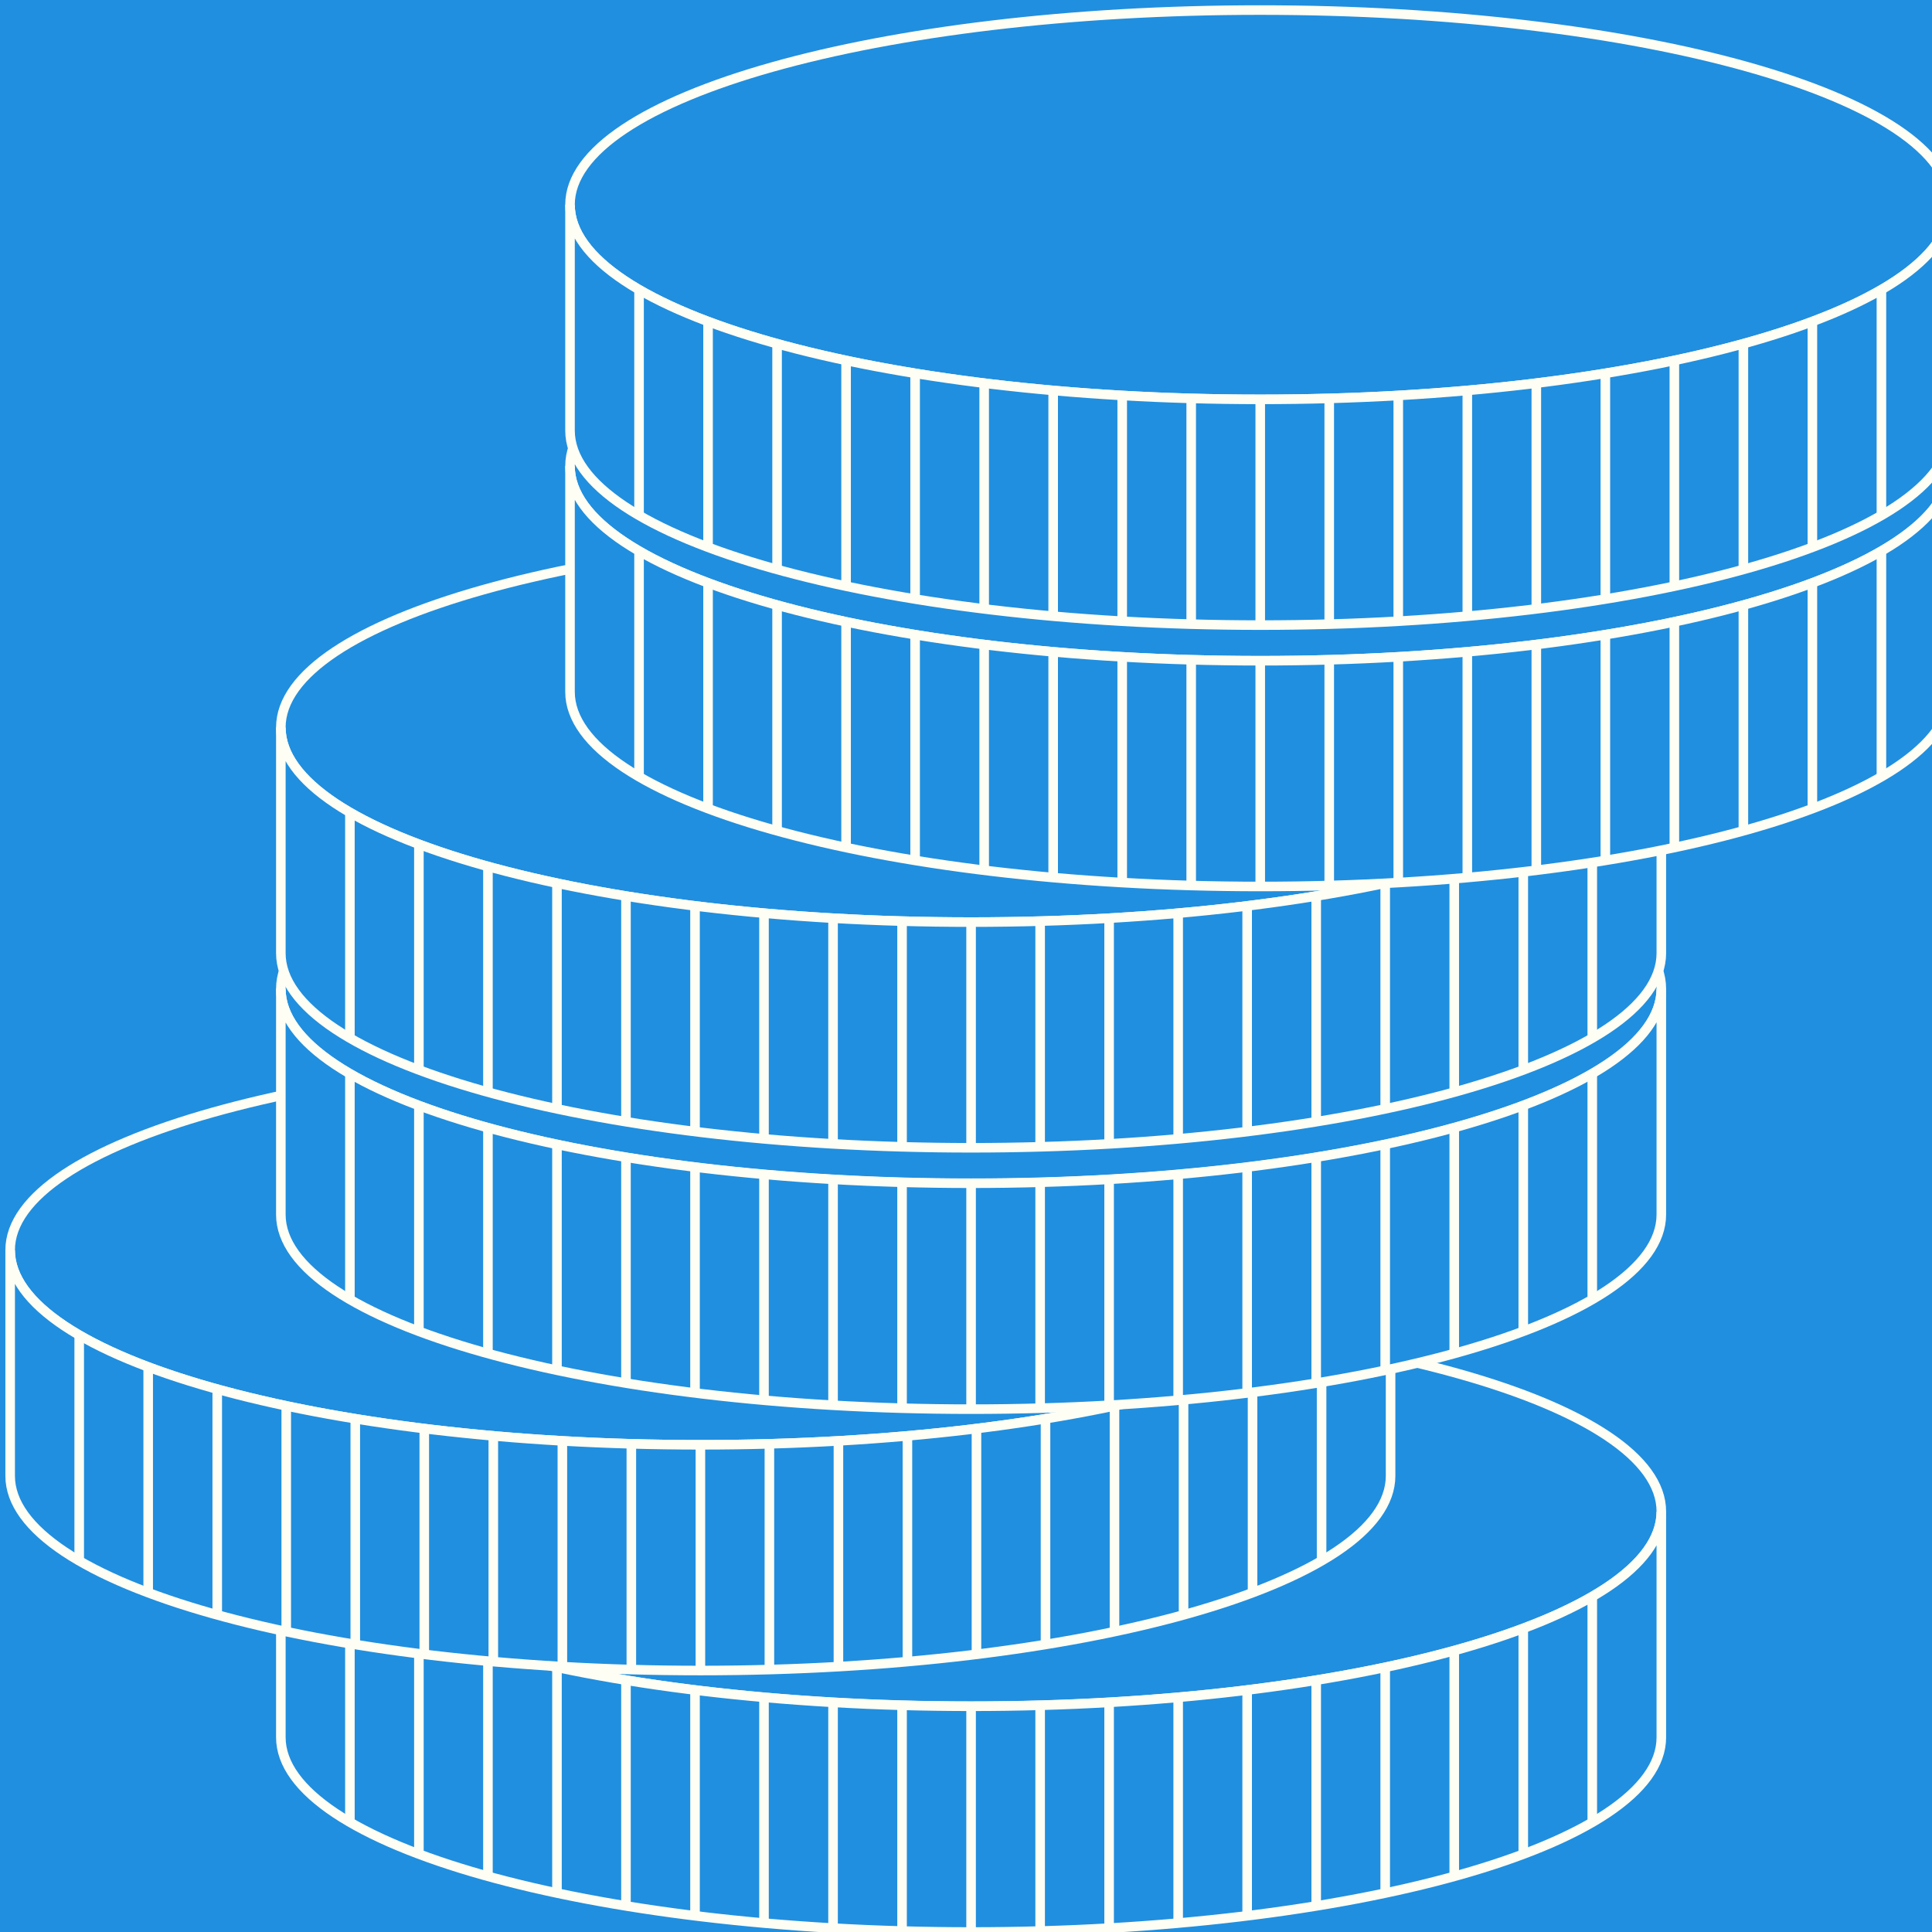
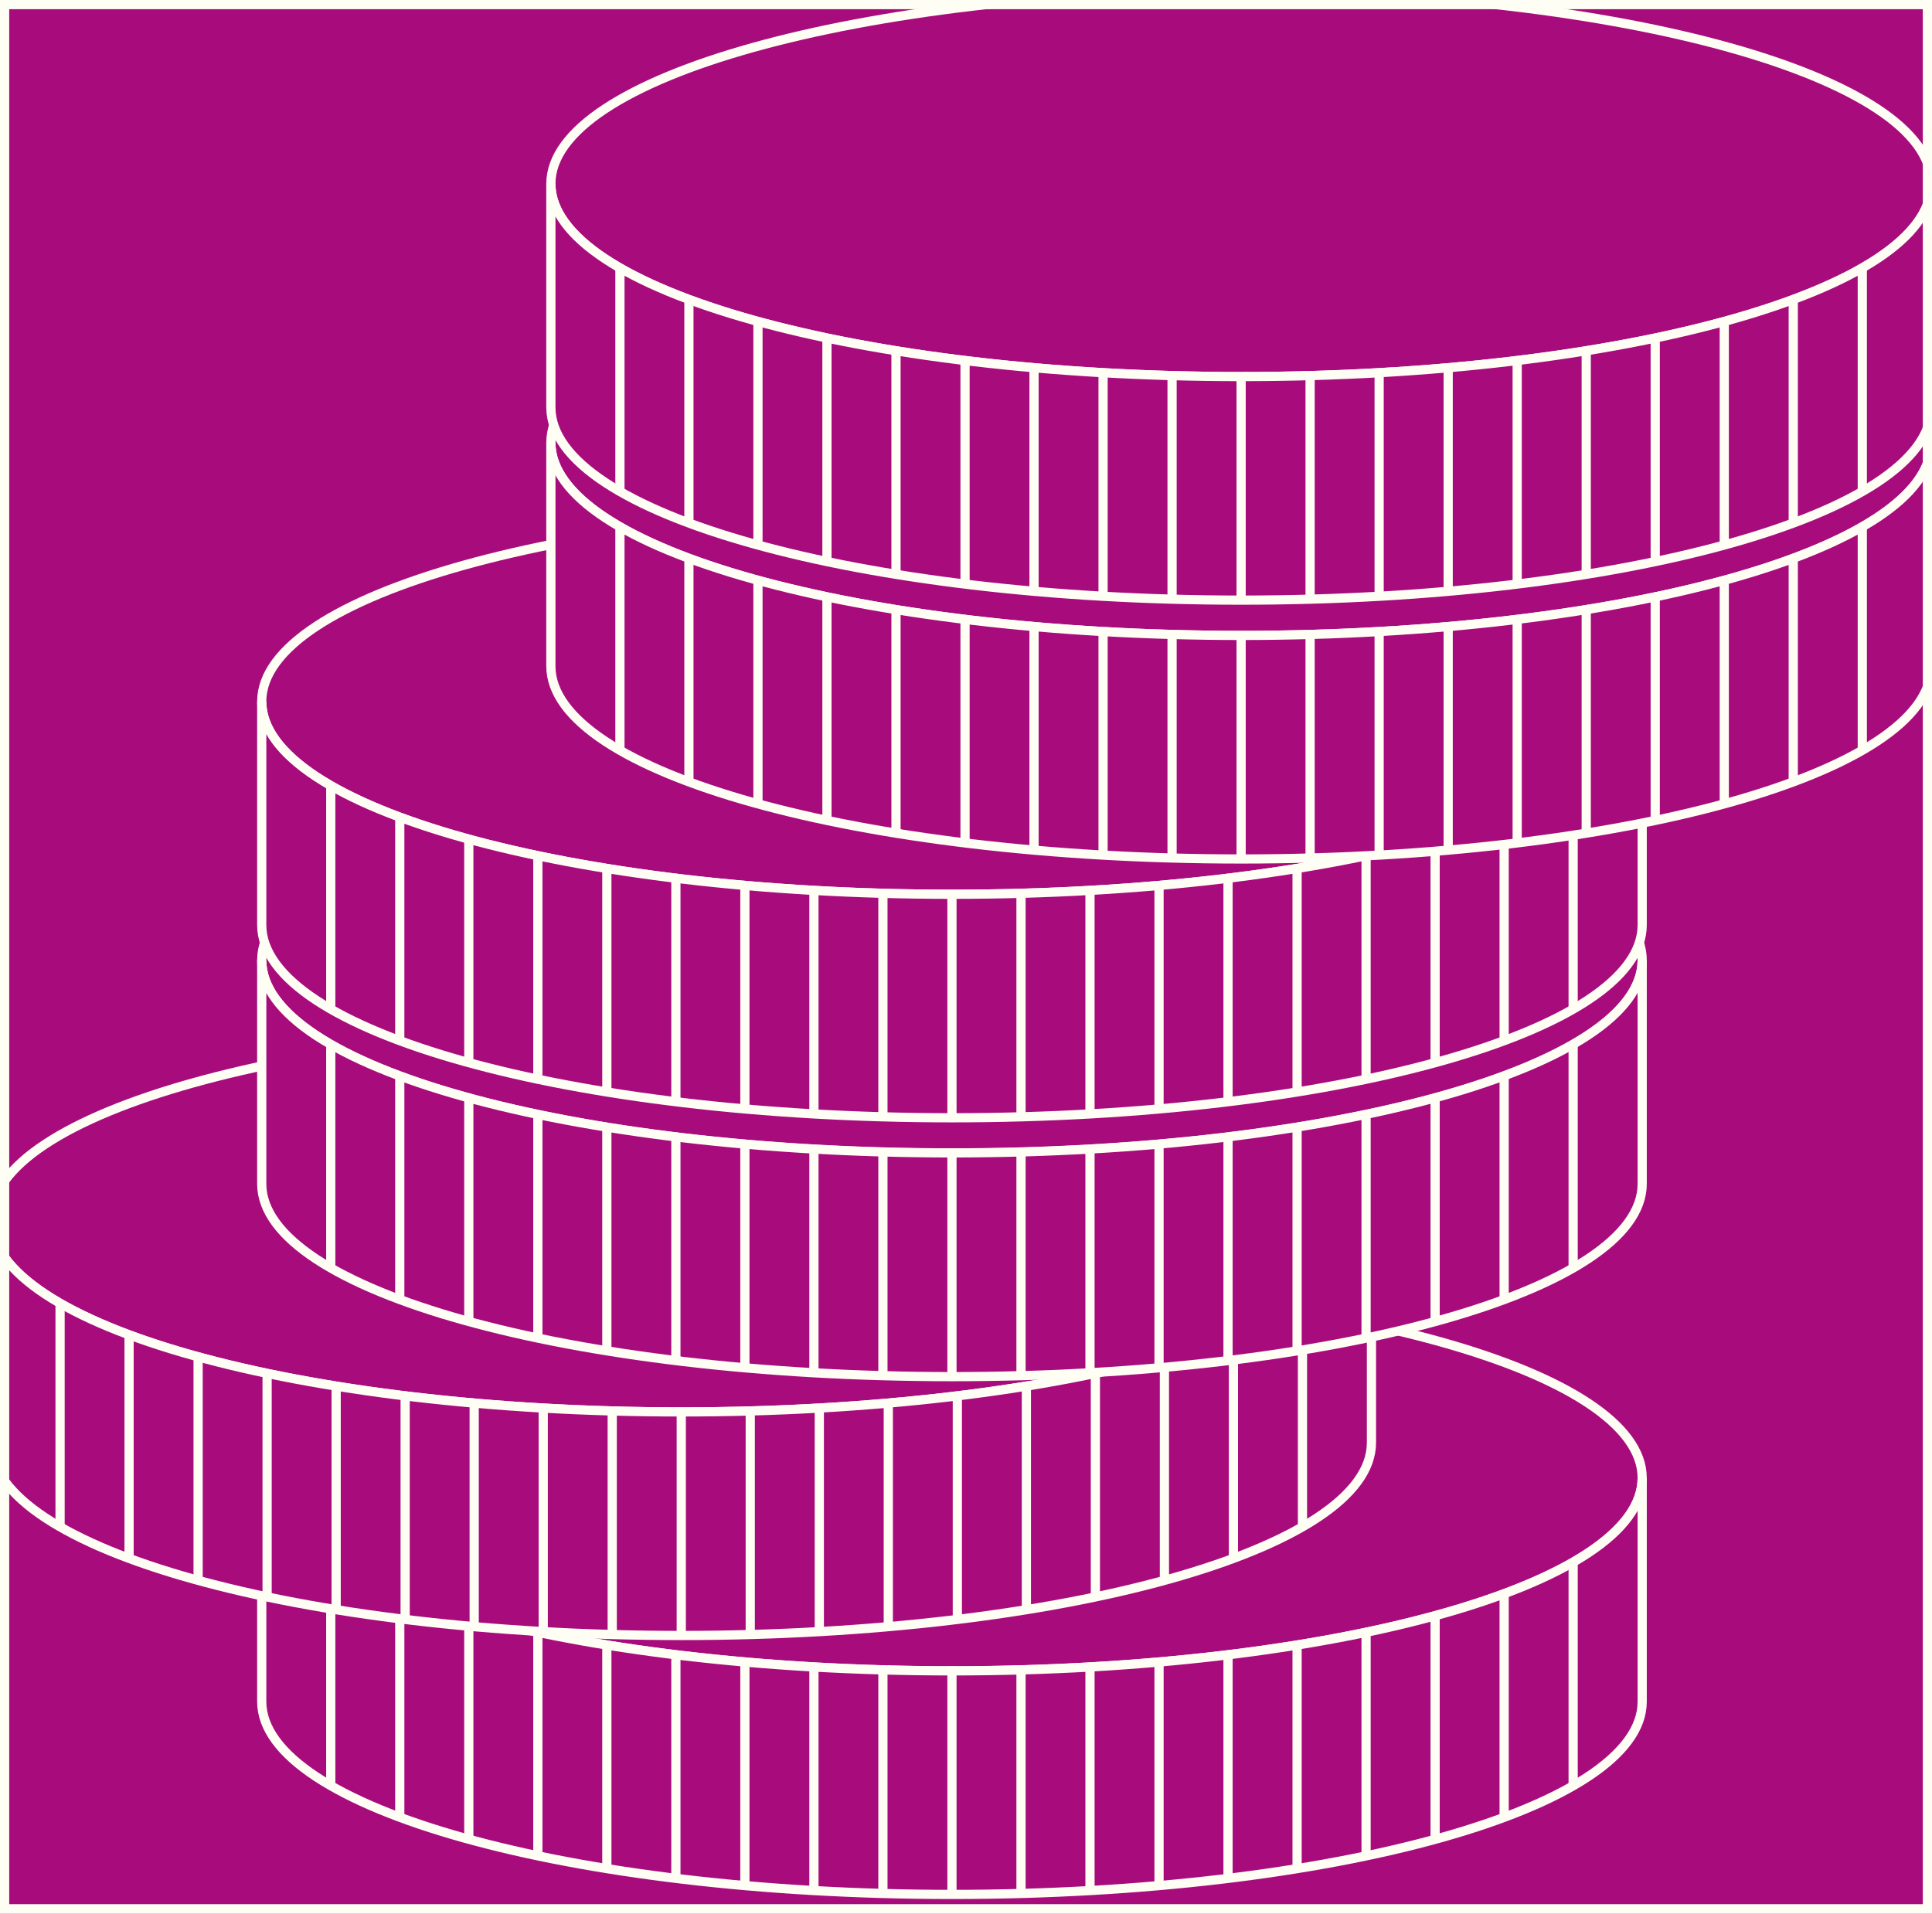
- <svg xmlns="http://www.w3.org/2000/svg" width="101" height="101" viewBox="0 0 101 101" fill="none">
-   <g clip-path="url(#clip0_832_12167)">
-     <path d="M101 0H0V101H101V0Z" fill="#208FDF" />
-     <path d="M50.766 89.194C70.694 89.194 86.85 84.638 86.85 79.018C86.85 73.399 70.694 68.843 50.766 68.843C30.838 68.843 14.682 73.399 14.682 79.018C14.682 84.638 30.838 89.194 50.766 89.194Z" fill="#208FDF" stroke="#FFFEF5" stroke-width="0.5" stroke-miterlimit="10" />
-     <path d="M50.766 89.199C70.694 89.199 86.85 84.643 86.85 79.024V90.825C86.85 96.446 70.694 101 50.766 101C30.838 101 14.682 96.439 14.682 90.819V79.019C14.682 84.638 30.838 89.199 50.766 89.199Z" fill="#208FDF" stroke="#FFFEF5" stroke-width="0.5" stroke-miterlimit="10" />
-     <path d="M50.766 89.194V100.995" stroke="#FFFEF5" stroke-width="0.5" stroke-miterlimit="10" />
-     <path d="M47.157 89.143V100.943" stroke="#FFFEF5" stroke-width="0.5" stroke-miterlimit="10" />
-     <path d="M43.55 88.989V100.79" stroke="#FFFEF5" stroke-width="0.5" stroke-miterlimit="10" />
-     <path d="M39.94 88.728V100.527" stroke="#FFFEF5" stroke-width="0.5" stroke-miterlimit="10" />
-     <path d="M36.334 88.346V100.147" stroke="#FFFEF5" stroke-width="0.5" stroke-miterlimit="10" />
-     <path d="M32.724 87.832V99.633" stroke="#FFFEF5" stroke-width="0.5" stroke-miterlimit="10" />
-     <path d="M29.117 87.16V98.959" stroke="#FFFEF5" stroke-width="0.5" stroke-miterlimit="10" />
-     <path d="M25.508 86.283V98.084" stroke="#FFFEF5" stroke-width="0.5" stroke-miterlimit="10" />
-     <path d="M21.899 85.123V96.924" stroke="#FFFEF5" stroke-width="0.5" stroke-miterlimit="10" />
-     <path d="M18.292 83.457V95.258" stroke="#FFFEF5" stroke-width="0.5" stroke-miterlimit="10" />
-     <path d="M83.24 83.457V95.258" stroke="#FFFEF5" stroke-width="0.5" stroke-miterlimit="10" />
-     <path d="M79.633 85.123V96.924" stroke="#FFFEF5" stroke-width="0.5" stroke-miterlimit="10" />
-     <path d="M76.024 86.283V98.084" stroke="#FFFEF5" stroke-width="0.5" stroke-miterlimit="10" />
-     <path d="M72.415 87.16V98.959" stroke="#FFFEF5" stroke-width="0.5" stroke-miterlimit="10" />
-     <path d="M68.808 87.832V99.633" stroke="#FFFEF5" stroke-width="0.5" stroke-miterlimit="10" />
-     <path d="M65.198 88.346V100.147" stroke="#FFFEF5" stroke-width="0.5" stroke-miterlimit="10" />
-     <path d="M61.592 88.728V100.527" stroke="#FFFEF5" stroke-width="0.5" stroke-miterlimit="10" />
-     <path d="M57.982 88.989V100.79" stroke="#FFFEF5" stroke-width="0.5" stroke-miterlimit="10" />
-     <path d="M54.376 89.143V100.943" stroke="#FFFEF5" stroke-width="0.5" stroke-miterlimit="10" />
-     <path d="M36.615 75.53C56.543 75.53 72.698 70.974 72.698 65.354C72.698 59.734 56.543 55.179 36.615 55.179C16.686 55.179 0.531 59.734 0.531 65.354C0.531 70.974 16.686 75.53 36.615 75.53Z" fill="#208FDF" stroke="#FFFEF5" stroke-width="0.5" stroke-miterlimit="10" />
-     <path d="M36.615 75.53C56.543 75.53 72.696 70.974 72.696 65.355V77.155C72.696 82.777 56.543 87.331 36.615 87.331C16.687 87.331 0.531 82.775 0.531 77.155V65.355C0.531 70.974 16.687 75.53 36.615 75.53Z" fill="#208FDF" stroke="#FFFEF5" stroke-width="0.5" stroke-miterlimit="10" />
-     <path d="M36.615 75.53V87.331" stroke="#FFFEF5" stroke-width="0.5" stroke-miterlimit="10" />
-     <path d="M33.005 75.48V87.28" stroke="#FFFEF5" stroke-width="0.5" stroke-miterlimit="10" />
-     <path d="M29.399 75.326V87.127" stroke="#FFFEF5" stroke-width="0.5" stroke-miterlimit="10" />
-     <path d="M25.789 75.065V86.864" stroke="#FFFEF5" stroke-width="0.5" stroke-miterlimit="10" />
-     <path d="M22.18 74.685V86.483" stroke="#FFFEF5" stroke-width="0.5" stroke-miterlimit="10" />
-     <path d="M18.573 74.168V85.969" stroke="#FFFEF5" stroke-width="0.5" stroke-miterlimit="10" />
-     <path d="M14.964 73.496V85.297" stroke="#FFFEF5" stroke-width="0.5" stroke-miterlimit="10" />
-     <path d="M11.357 72.622V84.42" stroke="#FFFEF5" stroke-width="0.5" stroke-miterlimit="10" />
-     <path d="M7.747 71.462V83.26" stroke="#FFFEF5" stroke-width="0.5" stroke-miterlimit="10" />
-     <path d="M4.141 69.796V81.594" stroke="#FFFEF5" stroke-width="0.5" stroke-miterlimit="10" />
-     <path d="M69.089 69.796V81.594" stroke="#FFFEF5" stroke-width="0.5" stroke-miterlimit="10" />
-     <path d="M65.48 71.462V83.26" stroke="#FFFEF5" stroke-width="0.5" stroke-miterlimit="10" />
-     <path d="M61.873 72.622V84.42" stroke="#FFFEF5" stroke-width="0.5" stroke-miterlimit="10" />
-     <path d="M58.263 73.496V85.297" stroke="#FFFEF5" stroke-width="0.5" stroke-miterlimit="10" />
-     <path d="M54.657 74.168V85.969" stroke="#FFFEF5" stroke-width="0.5" stroke-miterlimit="10" />
-     <path d="M51.047 74.685V86.483" stroke="#FFFEF5" stroke-width="0.5" stroke-miterlimit="10" />
-     <path d="M47.438 75.065V86.864" stroke="#FFFEF5" stroke-width="0.5" stroke-miterlimit="10" />
-     <path d="M43.831 75.326V87.127" stroke="#FFFEF5" stroke-width="0.5" stroke-miterlimit="10" />
-     <path d="M40.222 75.48V87.28" stroke="#FFFEF5" stroke-width="0.5" stroke-miterlimit="10" />
-     <path d="M50.766 61.867C70.694 61.867 86.85 57.311 86.85 51.691C86.85 46.071 70.694 41.516 50.766 41.516C30.838 41.516 14.682 46.071 14.682 51.691C14.682 57.311 30.838 61.867 50.766 61.867Z" fill="#208FDF" stroke="#FFFEF5" stroke-width="0.5" stroke-miterlimit="10" />
-     <path d="M50.766 61.856C70.694 61.856 86.85 57.303 86.85 51.681V63.492C86.85 69.114 70.694 73.667 50.766 73.667C30.838 73.667 14.682 69.111 14.682 63.492V51.691C14.682 57.313 30.838 61.856 50.766 61.856Z" fill="#208FDF" stroke="#FFFEF5" stroke-width="0.5" stroke-miterlimit="10" />
-     <path d="M50.766 61.866V73.667" stroke="#FFFEF5" stroke-width="0.5" stroke-miterlimit="10" />
-     <path d="M47.157 61.817V73.616" stroke="#FFFEF5" stroke-width="0.5" stroke-miterlimit="10" />
-     <path d="M43.55 61.665V73.463" stroke="#FFFEF5" stroke-width="0.5" stroke-miterlimit="10" />
-     <path d="M39.94 61.401V73.202" stroke="#FFFEF5" stroke-width="0.5" stroke-miterlimit="10" />
-     <path d="M36.334 61.02V72.819" stroke="#FFFEF5" stroke-width="0.5" stroke-miterlimit="10" />
-     <path d="M32.724 60.507V72.305" stroke="#FFFEF5" stroke-width="0.5" stroke-miterlimit="10" />
-     <path d="M29.117 59.832V71.633" stroke="#FFFEF5" stroke-width="0.5" stroke-miterlimit="10" />
-     <path d="M25.508 58.958V70.756" stroke="#FFFEF5" stroke-width="0.5" stroke-miterlimit="10" />
-     <path d="M21.899 57.798V69.596" stroke="#FFFEF5" stroke-width="0.5" stroke-miterlimit="10" />
-     <path d="M18.292 56.132V67.933" stroke="#FFFEF5" stroke-width="0.5" stroke-miterlimit="10" />
-     <path d="M83.24 56.132V67.933" stroke="#FFFEF5" stroke-width="0.5" stroke-miterlimit="10" />
-     <path d="M79.633 57.798V69.596" stroke="#FFFEF5" stroke-width="0.5" stroke-miterlimit="10" />
-     <path d="M76.024 58.958V70.756" stroke="#FFFEF5" stroke-width="0.5" stroke-miterlimit="10" />
-     <path d="M72.415 59.832V71.633" stroke="#FFFEF5" stroke-width="0.5" stroke-miterlimit="10" />
-     <path d="M68.808 60.507V72.305" stroke="#FFFEF5" stroke-width="0.5" stroke-miterlimit="10" />
-     <path d="M65.198 61.02V72.819" stroke="#FFFEF5" stroke-width="0.5" stroke-miterlimit="10" />
-     <path d="M61.592 61.401V73.202" stroke="#FFFEF5" stroke-width="0.5" stroke-miterlimit="10" />
-     <path d="M57.982 61.665V73.463" stroke="#FFFEF5" stroke-width="0.5" stroke-miterlimit="10" />
-     <path d="M54.376 61.817V73.616" stroke="#FFFEF5" stroke-width="0.5" stroke-miterlimit="10" />
-     <path d="M50.766 48.205C70.694 48.205 86.85 43.649 86.85 38.029C86.85 32.409 70.694 27.854 50.766 27.854C30.838 27.854 14.682 32.409 14.682 38.029C14.682 43.649 30.838 48.205 50.766 48.205Z" fill="#208FDF" stroke="#FFFEF5" stroke-width="0.5" stroke-miterlimit="10" />
-     <path d="M50.766 48.205C70.694 48.205 86.85 43.649 86.85 38.029V49.828C86.85 55.45 70.694 60.003 50.766 60.003C30.838 60.003 14.682 55.447 14.682 49.828V38.029C14.682 43.649 30.838 48.205 50.766 48.205Z" fill="#208FDF" stroke="#FFFEF5" stroke-width="0.5" stroke-miterlimit="10" />
-     <path d="M50.766 48.205V60.003" stroke="#FFFEF5" stroke-width="0.5" stroke-miterlimit="10" />
-     <path d="M47.157 48.154V59.955" stroke="#FFFEF5" stroke-width="0.5" stroke-miterlimit="10" />
-     <path d="M43.55 48.001V59.802" stroke="#FFFEF5" stroke-width="0.5" stroke-miterlimit="10" />
-     <path d="M39.94 47.737V59.538" stroke="#FFFEF5" stroke-width="0.5" stroke-miterlimit="10" />
-     <path d="M36.334 47.356V59.157" stroke="#FFFEF5" stroke-width="0.5" stroke-miterlimit="10" />
-     <path d="M32.724 46.843V58.641" stroke="#FFFEF5" stroke-width="0.5" stroke-miterlimit="10" />
-     <path d="M29.117 46.169V57.97" stroke="#FFFEF5" stroke-width="0.5" stroke-miterlimit="10" />
-     <path d="M25.508 45.295V57.096" stroke="#FFFEF5" stroke-width="0.5" stroke-miterlimit="10" />
-     <path d="M21.899 44.135V55.936" stroke="#FFFEF5" stroke-width="0.5" stroke-miterlimit="10" />
-     <path d="M18.292 42.469V54.27" stroke="#FFFEF5" stroke-width="0.5" stroke-miterlimit="10" />
-     <path d="M83.24 42.469V54.27" stroke="#FFFEF5" stroke-width="0.5" stroke-miterlimit="10" />
-     <path d="M79.633 44.135V55.936" stroke="#FFFEF5" stroke-width="0.5" stroke-miterlimit="10" />
-     <path d="M76.024 45.295V57.096" stroke="#FFFEF5" stroke-width="0.5" stroke-miterlimit="10" />
-     <path d="M72.415 46.169V57.97" stroke="#FFFEF5" stroke-width="0.5" stroke-miterlimit="10" />
-     <path d="M68.808 46.843V58.641" stroke="#FFFEF5" stroke-width="0.5" stroke-miterlimit="10" />
-     <path d="M65.198 47.356V59.157" stroke="#FFFEF5" stroke-width="0.5" stroke-miterlimit="10" />
-     <path d="M61.592 47.737V59.538" stroke="#FFFEF5" stroke-width="0.5" stroke-miterlimit="10" />
-     <path d="M57.982 48.001V59.802" stroke="#FFFEF5" stroke-width="0.5" stroke-miterlimit="10" />
-     <path d="M54.376 48.154V59.955" stroke="#FFFEF5" stroke-width="0.5" stroke-miterlimit="10" />
-     <path d="M65.882 34.542C85.811 34.542 101.966 29.986 101.966 24.366C101.966 18.746 85.811 14.19 65.882 14.19C45.954 14.19 29.799 18.746 29.799 24.366C29.799 29.986 45.954 34.542 65.882 34.542Z" fill="#208FDF" stroke="#FFFEF5" stroke-width="0.5" stroke-miterlimit="10" />
-     <path d="M65.882 34.542C85.81 34.542 101.966 29.986 101.966 24.366V36.164C101.966 41.786 85.81 46.343 65.882 46.343C45.954 46.343 29.799 41.786 29.799 36.164V24.366C29.799 29.986 45.954 34.542 65.882 34.542Z" fill="#208FDF" stroke="#FFFEF5" stroke-width="0.5" stroke-miterlimit="10" />
-     <path d="M65.882 34.541V46.342" stroke="#FFFEF5" stroke-width="0.5" stroke-miterlimit="10" />
-     <path d="M62.273 34.49V46.291" stroke="#FFFEF5" stroke-width="0.5" stroke-miterlimit="10" />
-     <path d="M58.666 34.337V46.138" stroke="#FFFEF5" stroke-width="0.5" stroke-miterlimit="10" />
-     <path d="M55.057 34.074V45.875" stroke="#FFFEF5" stroke-width="0.5" stroke-miterlimit="10" />
-     <path d="M51.45 33.693V45.494" stroke="#FFFEF5" stroke-width="0.5" stroke-miterlimit="10" />
-     <path d="M47.84 33.18V44.981" stroke="#FFFEF5" stroke-width="0.5" stroke-miterlimit="10" />
-     <path d="M44.231 32.507V44.305" stroke="#FFFEF5" stroke-width="0.5" stroke-miterlimit="10" />
-     <path d="M40.624 31.631V43.432" stroke="#FFFEF5" stroke-width="0.5" stroke-miterlimit="10" />
-     <path d="M37.015 30.471V42.272" stroke="#FFFEF5" stroke-width="0.5" stroke-miterlimit="10" />
-     <path d="M33.408 28.805V40.606" stroke="#FFFEF5" stroke-width="0.5" stroke-miterlimit="10" />
-     <path d="M98.356 28.805V40.606" stroke="#FFFEF5" stroke-width="0.5" stroke-miterlimit="10" />
-     <path d="M94.747 30.471V42.272" stroke="#FFFEF5" stroke-width="0.5" stroke-miterlimit="10" />
-     <path d="M91.14 31.631V43.432" stroke="#FFFEF5" stroke-width="0.5" stroke-miterlimit="10" />
-     <path d="M87.531 32.507V44.305" stroke="#FFFEF5" stroke-width="0.5" stroke-miterlimit="10" />
-     <path d="M83.924 33.18V44.981" stroke="#FFFEF5" stroke-width="0.5" stroke-miterlimit="10" />
-     <path d="M80.315 33.693V45.494" stroke="#FFFEF5" stroke-width="0.5" stroke-miterlimit="10" />
-     <path d="M76.708 34.074V45.875" stroke="#FFFEF5" stroke-width="0.5" stroke-miterlimit="10" />
-     <path d="M73.098 34.337V46.138" stroke="#FFFEF5" stroke-width="0.5" stroke-miterlimit="10" />
-     <path d="M69.489 34.49V46.291" stroke="#FFFEF5" stroke-width="0.5" stroke-miterlimit="10" />
-     <path d="M65.882 20.878C85.811 20.878 101.966 16.322 101.966 10.702C101.966 5.082 85.811 0.526 65.882 0.526C45.954 0.526 29.799 5.082 29.799 10.702C29.799 16.322 45.954 20.878 65.882 20.878Z" fill="#208FDF" stroke="#FFFEF5" stroke-width="0.5" stroke-miterlimit="10" />
-     <path d="M65.882 20.878C85.81 20.878 101.966 16.322 101.966 10.702V22.503C101.966 28.125 85.81 32.679 65.882 32.679C45.954 32.679 29.799 28.125 29.799 22.503V10.702C29.799 16.322 45.954 20.878 65.882 20.878Z" fill="#208FDF" stroke="#FFFEF5" stroke-width="0.5" stroke-miterlimit="10" />
-     <path d="M65.882 20.878V32.679" stroke="#FFFEF5" stroke-width="0.5" stroke-miterlimit="10" />
-     <path d="M62.273 20.826V32.627" stroke="#FFFEF5" stroke-width="0.5" stroke-miterlimit="10" />
-     <path d="M58.666 20.673V32.474" stroke="#FFFEF5" stroke-width="0.5" stroke-miterlimit="10" />
-     <path d="M55.057 20.413V32.211" stroke="#FFFEF5" stroke-width="0.5" stroke-miterlimit="10" />
-     <path d="M51.45 20.029V31.83" stroke="#FFFEF5" stroke-width="0.5" stroke-miterlimit="10" />
-     <path d="M47.84 19.516V31.317" stroke="#FFFEF5" stroke-width="0.5" stroke-miterlimit="10" />
-     <path d="M44.231 18.844V30.645" stroke="#FFFEF5" stroke-width="0.5" stroke-miterlimit="10" />
-     <path d="M40.624 17.967V29.768" stroke="#FFFEF5" stroke-width="0.5" stroke-miterlimit="10" />
-     <path d="M37.015 16.81V28.608" stroke="#FFFEF5" stroke-width="0.5" stroke-miterlimit="10" />
-     <path d="M33.408 15.144V26.942" stroke="#FFFEF5" stroke-width="0.5" stroke-miterlimit="10" />
-     <path d="M98.356 15.144V26.942" stroke="#FFFEF5" stroke-width="0.5" stroke-miterlimit="10" />
-     <path d="M94.747 16.81V28.608" stroke="#FFFEF5" stroke-width="0.5" stroke-miterlimit="10" />
-     <path d="M91.14 17.967V29.768" stroke="#FFFEF5" stroke-width="0.5" stroke-miterlimit="10" />
-     <path d="M87.531 18.844V30.645" stroke="#FFFEF5" stroke-width="0.5" stroke-miterlimit="10" />
-     <path d="M83.924 19.516V31.317" stroke="#FFFEF5" stroke-width="0.5" stroke-miterlimit="10" />
-     <path d="M80.315 20.029V31.83" stroke="#FFFEF5" stroke-width="0.5" stroke-miterlimit="10" />
-     <path d="M76.708 20.413V32.211" stroke="#FFFEF5" stroke-width="0.5" stroke-miterlimit="10" />
-     <path d="M73.098 20.673V32.474" stroke="#FFFEF5" stroke-width="0.5" stroke-miterlimit="10" />
-     <path d="M69.489 20.826V32.627" stroke="#FFFEF5" stroke-width="0.5" stroke-miterlimit="10" />
+ <svg xmlns="http://www.w3.org/2000/svg" width="210" height="208" viewBox="0 0 210 208" fill="none">
+   <g clip-path="url(#clip0_832_13503)">
+     <path d="M210 0H0V208H210V0Z" fill="#A80C7C" />
+     <path d="M103.474 181.627C144.909 181.627 178.499 172.245 178.499 160.672C178.499 149.098 144.909 139.716 103.474 139.716C62.039 139.716 28.449 149.098 28.449 160.672C28.449 172.245 62.039 181.627 103.474 181.627Z" fill="#A80C7C" stroke="#FFFEF5" stroke-miterlimit="10" />
+     <path d="M103.474 181.637C144.908 181.637 178.499 172.254 178.499 160.681V184.984C178.499 196.562 144.908 205.94 103.474 205.94C62.04 205.94 28.449 196.546 28.449 184.974V160.671C28.449 172.243 62.04 181.637 103.474 181.637Z" fill="#A80C7C" stroke="#FFFEF5" stroke-miterlimit="10" />
+     <path d="M103.474 181.627V205.93" stroke="#FFFEF5" stroke-miterlimit="10" />
+     <path d="M95.969 181.521V205.824" stroke="#FFFEF5" stroke-miterlimit="10" />
+     <path d="M88.47 181.206V205.509" stroke="#FFFEF5" stroke-miterlimit="10" />
+     <path d="M80.966 180.669V204.966" stroke="#FFFEF5" stroke-miterlimit="10" />
+     <path d="M73.466 179.88V204.183" stroke="#FFFEF5" stroke-miterlimit="10" />
+     <path d="M65.961 178.822V203.125" stroke="#FFFEF5" stroke-miterlimit="10" />
+     <path d="M58.462 177.438V201.736" stroke="#FFFEF5" stroke-miterlimit="10" />
+     <path d="M50.957 175.633V199.936" stroke="#FFFEF5" stroke-miterlimit="10" />
+     <path d="M43.453 173.243V197.546" stroke="#FFFEF5" stroke-miterlimit="10" />
+     <path d="M35.953 169.812V194.115" stroke="#FFFEF5" stroke-miterlimit="10" />
+     <path d="M170.995 169.812V194.115" stroke="#FFFEF5" stroke-miterlimit="10" />
+     <path d="M163.495 173.243V197.546" stroke="#FFFEF5" stroke-miterlimit="10" />
+     <path d="M155.991 175.633V199.936" stroke="#FFFEF5" stroke-miterlimit="10" />
+     <path d="M148.486 177.438V201.736" stroke="#FFFEF5" stroke-miterlimit="10" />
+     <path d="M140.987 178.822V203.125" stroke="#FFFEF5" stroke-miterlimit="10" />
+     <path d="M133.482 179.88V204.183" stroke="#FFFEF5" stroke-miterlimit="10" />
+     <path d="M125.983 180.669V204.966" stroke="#FFFEF5" stroke-miterlimit="10" />
+     <path d="M118.478 181.206V205.509" stroke="#FFFEF5" stroke-miterlimit="10" />
+     <path d="M110.979 181.521V205.824" stroke="#FFFEF5" stroke-miterlimit="10" />
+     <path d="M74.051 153.488C115.486 153.488 149.076 144.106 149.076 132.532C149.076 120.958 115.486 111.576 74.051 111.576C32.615 111.576 -0.975 120.958 -0.975 132.532C-0.975 144.106 32.615 153.488 74.051 153.488Z" fill="#A80C7C" stroke="#FFFEF5" stroke-miterlimit="10" />
+     <path d="M74.051 153.488C115.485 153.488 149.071 144.105 149.071 132.532V156.835C149.071 168.413 115.485 177.791 74.051 177.791C32.617 177.791 -0.975 168.408 -0.975 156.835V132.532C-0.975 144.105 32.617 153.488 74.051 153.488Z" fill="#A80C7C" stroke="#FFFEF5" stroke-miterlimit="10" />
+     <path d="M74.051 153.488V177.791" stroke="#FFFEF5" stroke-miterlimit="10" />
+     <path d="M66.546 153.383V177.686" stroke="#FFFEF5" stroke-miterlimit="10" />
+     <path d="M59.047 153.066V177.369" stroke="#FFFEF5" stroke-miterlimit="10" />
+     <path d="M51.542 152.53V176.828" stroke="#FFFEF5" stroke-miterlimit="10" />
+     <path d="M44.037 151.746V176.044" stroke="#FFFEF5" stroke-miterlimit="10" />
+     <path d="M36.538 150.683V174.985" stroke="#FFFEF5" stroke-miterlimit="10" />
+     <path d="M29.033 149.299V173.602" stroke="#FFFEF5" stroke-miterlimit="10" />
+     <path d="M21.534 147.499V171.797" stroke="#FFFEF5" stroke-miterlimit="10" />
+     <path d="M14.029 145.109V169.407" stroke="#FFFEF5" stroke-miterlimit="10" />
+     <path d="M6.53 141.679V165.976" stroke="#FFFEF5" stroke-miterlimit="10" />
+     <path d="M141.572 141.679V165.976" stroke="#FFFEF5" stroke-miterlimit="10" />
+     <path d="M134.067 145.109V169.407" stroke="#FFFEF5" stroke-miterlimit="10" />
+     <path d="M126.567 147.499V171.797" stroke="#FFFEF5" stroke-miterlimit="10" />
+     <path d="M119.063 149.299V173.602" stroke="#FFFEF5" stroke-miterlimit="10" />
+     <path d="M111.563 150.683V174.985" stroke="#FFFEF5" stroke-miterlimit="10" />
+     <path d="M104.059 151.746V176.044" stroke="#FFFEF5" stroke-miterlimit="10" />
+     <path d="M96.554 152.53V176.828" stroke="#FFFEF5" stroke-miterlimit="10" />
+     <path d="M89.055 153.066V177.369" stroke="#FFFEF5" stroke-miterlimit="10" />
+     <path d="M81.55 153.383V177.686" stroke="#FFFEF5" stroke-miterlimit="10" />
+     <path d="M103.474 125.349C144.909 125.349 178.499 115.967 178.499 104.393C178.499 92.82 144.909 83.438 103.474 83.438C62.039 83.438 28.449 92.82 28.449 104.393C28.449 115.967 62.039 125.349 103.474 125.349Z" fill="#A80C7C" stroke="#FFFEF5" stroke-miterlimit="10" />
+     <path d="M103.474 125.328C144.908 125.328 178.499 115.95 178.499 104.372V128.696C178.499 140.274 144.908 149.652 103.474 149.652C62.04 149.652 28.449 140.268 28.449 128.696V104.393C28.449 115.971 62.04 125.328 103.474 125.328Z" fill="#A80C7C" stroke="#FFFEF5" stroke-miterlimit="10" />
+     <path d="M103.474 125.349V149.651" stroke="#FFFEF5" stroke-miterlimit="10" />
+     <path d="M95.969 125.248V149.546" stroke="#FFFEF5" stroke-miterlimit="10" />
+     <path d="M88.47 124.933V149.23" stroke="#FFFEF5" stroke-miterlimit="10" />
+     <path d="M80.966 124.391V148.693" stroke="#FFFEF5" stroke-miterlimit="10" />
+     <path d="M73.466 123.606V147.904" stroke="#FFFEF5" stroke-miterlimit="10" />
+     <path d="M65.961 122.549V146.846" stroke="#FFFEF5" stroke-miterlimit="10" />
+     <path d="M58.462 121.159V145.462" stroke="#FFFEF5" stroke-miterlimit="10" />
+     <path d="M50.957 119.359V143.657" stroke="#FFFEF5" stroke-miterlimit="10" />
+     <path d="M43.453 116.971V141.268" stroke="#FFFEF5" stroke-miterlimit="10" />
+     <path d="M35.953 113.539V137.842" stroke="#FFFEF5" stroke-miterlimit="10" />
+     <path d="M170.995 113.539V137.842" stroke="#FFFEF5" stroke-miterlimit="10" />
+     <path d="M163.495 116.971V141.268" stroke="#FFFEF5" stroke-miterlimit="10" />
+     <path d="M155.991 119.359V143.657" stroke="#FFFEF5" stroke-miterlimit="10" />
+     <path d="M148.486 121.159V145.462" stroke="#FFFEF5" stroke-miterlimit="10" />
+     <path d="M140.987 122.549V146.846" stroke="#FFFEF5" stroke-miterlimit="10" />
+     <path d="M133.482 123.606V147.904" stroke="#FFFEF5" stroke-miterlimit="10" />
+     <path d="M125.983 124.391V148.693" stroke="#FFFEF5" stroke-miterlimit="10" />
+     <path d="M118.478 124.933V149.23" stroke="#FFFEF5" stroke-miterlimit="10" />
+     <path d="M110.979 125.248V149.546" stroke="#FFFEF5" stroke-miterlimit="10" />
+     <path d="M103.474 97.214C144.909 97.214 178.499 87.832 178.499 76.258C178.499 64.685 144.909 55.303 103.474 55.303C62.039 55.303 28.449 64.685 28.449 76.258C28.449 87.832 62.039 97.214 103.474 97.214Z" fill="#A80C7C" stroke="#FFFEF5" stroke-miterlimit="10" />
+     <path d="M103.474 97.215C144.908 97.215 178.499 87.831 178.499 76.259V100.556C178.499 112.134 144.908 121.512 103.474 121.512C62.04 121.512 28.449 112.129 28.449 100.556V76.259C28.449 87.831 62.04 97.215 103.474 97.215Z" fill="#A80C7C" stroke="#FFFEF5" stroke-miterlimit="10" />
+     <path d="M103.474 97.215V121.512" stroke="#FFFEF5" stroke-miterlimit="10" />
+     <path d="M95.969 97.109V121.412" stroke="#FFFEF5" stroke-miterlimit="10" />
+     <path d="M88.47 96.794V121.097" stroke="#FFFEF5" stroke-miterlimit="10" />
+     <path d="M80.966 96.251V120.554" stroke="#FFFEF5" stroke-miterlimit="10" />
+     <path d="M73.466 95.468V119.771" stroke="#FFFEF5" stroke-miterlimit="10" />
+     <path d="M65.961 94.409V118.707" stroke="#FFFEF5" stroke-miterlimit="10" />
+     <path d="M58.462 93.02V117.323" stroke="#FFFEF5" stroke-miterlimit="10" />
+     <path d="M50.957 91.221V115.524" stroke="#FFFEF5" stroke-miterlimit="10" />
+     <path d="M43.453 88.831V113.134" stroke="#FFFEF5" stroke-miterlimit="10" />
+     <path d="M35.953 85.4V109.703" stroke="#FFFEF5" stroke-miterlimit="10" />
+     <path d="M170.995 85.4V109.703" stroke="#FFFEF5" stroke-miterlimit="10" />
+     <path d="M163.495 88.831V113.134" stroke="#FFFEF5" stroke-miterlimit="10" />
+     <path d="M155.991 91.221V115.524" stroke="#FFFEF5" stroke-miterlimit="10" />
+     <path d="M148.486 93.02V117.323" stroke="#FFFEF5" stroke-miterlimit="10" />
+     <path d="M140.987 94.409V118.707" stroke="#FFFEF5" stroke-miterlimit="10" />
+     <path d="M133.482 95.468V119.771" stroke="#FFFEF5" stroke-miterlimit="10" />
+     <path d="M125.983 96.251V120.554" stroke="#FFFEF5" stroke-miterlimit="10" />
+     <path d="M118.478 96.794V121.097" stroke="#FFFEF5" stroke-miterlimit="10" />
+     <path d="M110.979 97.109V121.412" stroke="#FFFEF5" stroke-miterlimit="10" />
+     <path d="M134.904 69.076C176.339 69.076 209.929 59.693 209.929 48.12C209.929 36.546 176.339 27.164 134.904 27.164C93.468 27.164 59.878 36.546 59.878 48.12C59.878 59.693 93.468 69.076 134.904 69.076Z" fill="#A80C7C" stroke="#FFFEF5" stroke-miterlimit="10" />
+     <path d="M134.904 69.075C176.338 69.075 209.929 59.692 209.929 48.119V72.417C209.929 83.995 176.338 93.378 134.904 93.378C93.469 93.378 59.878 83.995 59.878 72.417V48.119C59.878 59.692 93.469 69.075 134.904 69.075Z" fill="#A80C7C" stroke="#FFFEF5" stroke-miterlimit="10" />
+     <path d="M134.904 69.075V93.378" stroke="#FFFEF5" stroke-miterlimit="10" />
+     <path d="M127.399 68.97V93.272" stroke="#FFFEF5" stroke-miterlimit="10" />
+     <path d="M119.899 68.654V92.957" stroke="#FFFEF5" stroke-miterlimit="10" />
+     <path d="M112.395 68.112V92.415" stroke="#FFFEF5" stroke-miterlimit="10" />
+     <path d="M104.896 67.328V91.631" stroke="#FFFEF5" stroke-miterlimit="10" />
+     <path d="M97.391 66.27V90.573" stroke="#FFFEF5" stroke-miterlimit="10" />
+     <path d="M89.886 64.886V89.183" stroke="#FFFEF5" stroke-miterlimit="10" />
+     <path d="M82.387 63.081V87.384" stroke="#FFFEF5" stroke-miterlimit="10" />
+     <path d="M74.882 60.691V84.994" stroke="#FFFEF5" stroke-miterlimit="10" />
+     <path d="M67.383 57.261V81.564" stroke="#FFFEF5" stroke-miterlimit="10" />
+     <path d="M202.424 57.261V81.564" stroke="#FFFEF5" stroke-miterlimit="10" />
+     <path d="M194.919 60.691V84.994" stroke="#FFFEF5" stroke-miterlimit="10" />
+     <path d="M187.42 63.081V87.384" stroke="#FFFEF5" stroke-miterlimit="10" />
+     <path d="M179.916 64.886V89.183" stroke="#FFFEF5" stroke-miterlimit="10" />
+     <path d="M172.416 66.27V90.573" stroke="#FFFEF5" stroke-miterlimit="10" />
+     <path d="M164.912 67.328V91.631" stroke="#FFFEF5" stroke-miterlimit="10" />
+     <path d="M157.412 68.112V92.415" stroke="#FFFEF5" stroke-miterlimit="10" />
+     <path d="M149.907 68.654V92.957" stroke="#FFFEF5" stroke-miterlimit="10" />
+     <path d="M142.403 68.97V93.272" stroke="#FFFEF5" stroke-miterlimit="10" />
+     <path d="M134.904 40.936C176.339 40.936 209.929 31.554 209.929 19.98C209.929 8.407 176.339 -0.976 134.904 -0.976C93.468 -0.976 59.878 8.407 59.878 19.98C59.878 31.554 93.468 40.936 134.904 40.936Z" fill="#A80C7C" stroke="#FFFEF5" stroke-miterlimit="10" />
+     <path d="M134.904 40.936C176.338 40.936 209.929 31.553 209.929 19.98V44.283C209.929 55.861 176.338 65.239 134.904 65.239C93.469 65.239 59.878 55.861 59.878 44.283V19.98C59.878 31.553 93.469 40.936 134.904 40.936Z" fill="#A80C7C" stroke="#FFFEF5" stroke-miterlimit="10" />
+     <path d="M134.904 40.935V65.238" stroke="#FFFEF5" stroke-miterlimit="10" />
+     <path d="M127.399 40.831V65.134" stroke="#FFFEF5" stroke-miterlimit="10" />
+     <path d="M119.899 40.515V64.817" stroke="#FFFEF5" stroke-miterlimit="10" />
+     <path d="M112.395 39.978V64.276" stroke="#FFFEF5" stroke-miterlimit="10" />
+     <path d="M104.896 39.188V63.491" stroke="#FFFEF5" stroke-miterlimit="10" />
+     <path d="M97.391 38.131V62.434" stroke="#FFFEF5" stroke-miterlimit="10" />
+     <path d="M89.886 36.747V61.05" stroke="#FFFEF5" stroke-miterlimit="10" />
+     <path d="M82.387 34.942V59.245" stroke="#FFFEF5" stroke-miterlimit="10" />
+     <path d="M74.882 32.558V56.855" stroke="#FFFEF5" stroke-miterlimit="10" />
+     <path d="M67.383 29.127V53.425" stroke="#FFFEF5" stroke-miterlimit="10" />
+     <path d="M202.424 29.127V53.425" stroke="#FFFEF5" stroke-miterlimit="10" />
+     <path d="M194.919 32.558V56.855" stroke="#FFFEF5" stroke-miterlimit="10" />
+     <path d="M187.42 34.942V59.245" stroke="#FFFEF5" stroke-miterlimit="10" />
+     <path d="M179.916 36.747V61.05" stroke="#FFFEF5" stroke-miterlimit="10" />
+     <path d="M172.416 38.131V62.434" stroke="#FFFEF5" stroke-miterlimit="10" />
+     <path d="M164.912 39.188V63.491" stroke="#FFFEF5" stroke-miterlimit="10" />
+     <path d="M157.412 39.978V64.276" stroke="#FFFEF5" stroke-miterlimit="10" />
+     <path d="M149.907 40.515V64.817" stroke="#FFFEF5" stroke-miterlimit="10" />
+     <path d="M142.403 40.831V65.134" stroke="#FFFEF5" stroke-miterlimit="10" />
  </g>
+   <rect x="0.5" y="0.5" width="209" height="207" stroke="#FFFEF5" />
  <defs>
-     <clipPath id="clip0_832_12167">
-       <rect width="101" height="101" fill="white" />
+     <clipPath id="clip0_832_13503">
+       <rect width="210" height="208" fill="white" />
    </clipPath>
  </defs>
</svg>
